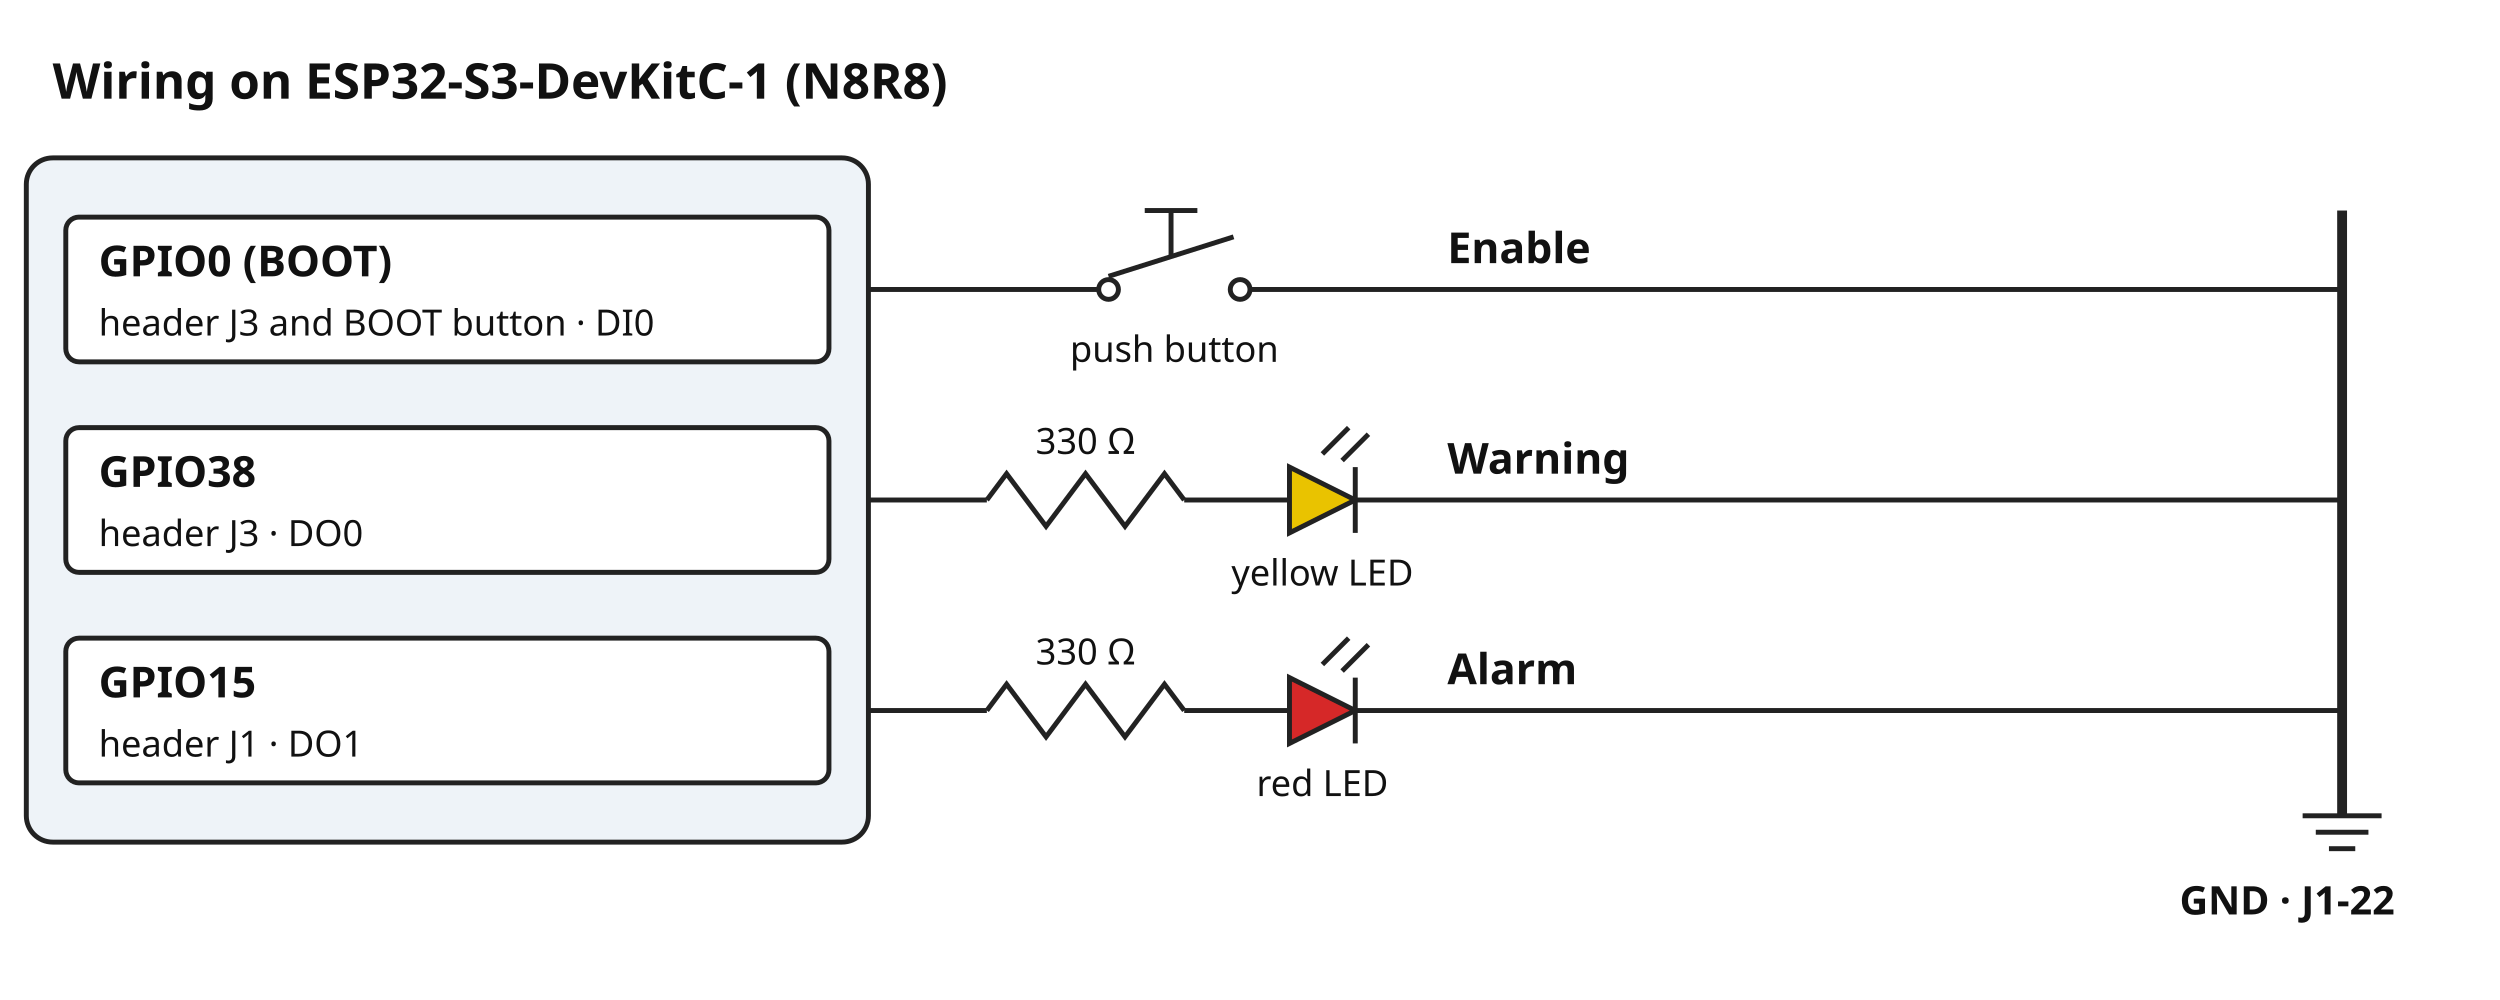
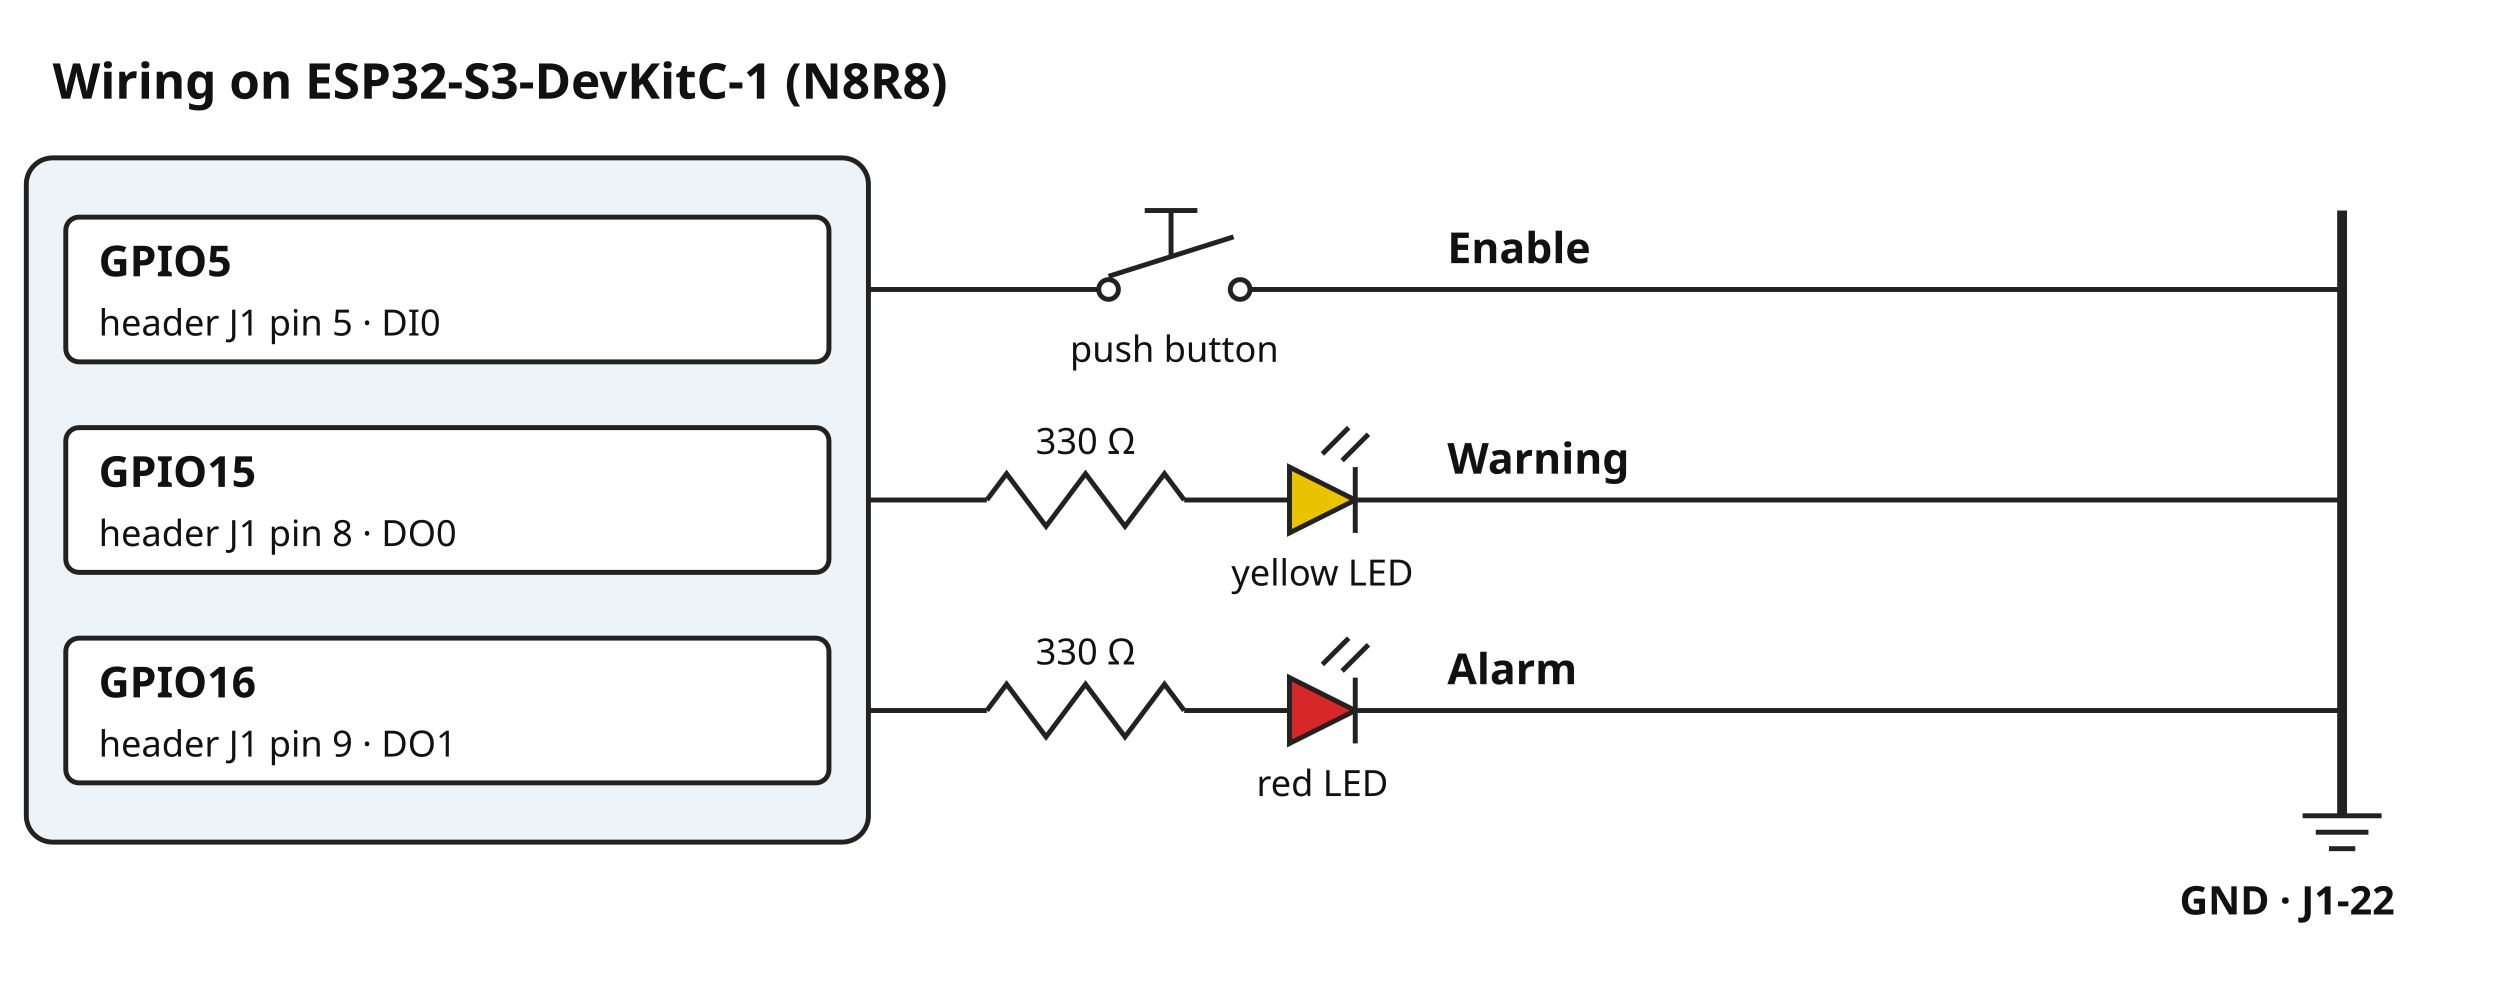
<svg xmlns="http://www.w3.org/2000/svg" viewBox="0 0 760 304" width="760" height="304" role="img" aria-labelledby="wiring-esp32-s3-devkitc-title wiring-esp32-s3-devkitc-desc" font-family="sans-serif" fill="#111111" stroke="#222222" stroke-width="1.5">
  <rect width="760" height="304" fill="#ffffff" stroke="none" />
  <text stroke="none" x="16" y="30" font-size="15" font-weight="bold">Wiring on ESP32-S3-DevKitC-1 (N8R8)</text>
  <rect x="8" y="48" width="256" height="208" rx="8" fill="#eef3f8" />
  <rect x="20" y="66" width="232" height="44" rx="4" fill="#ffffff" />
-   <text stroke="none" x="30" y="84" font-size="13" font-weight="bold">GPIO0 (BOOT)</text>
-   <text stroke="none" x="30" y="102" font-size="11">header J3 and BOOT button · DI0</text>
+   <text stroke="none" x="30" y="84" font-size="13" font-weight="bold">GPIO5</text>
+   <text stroke="none" x="30" y="102" font-size="11">header J1 pin 5 · DI0</text>
  <text stroke="none" x="440" y="80" font-size="13" font-weight="bold">Enable</text>
  <polyline points="264,88 334,88" fill="none" />
  <circle cx="337" cy="88" r="3" fill="#ffffff" />
  <circle cx="377" cy="88" r="3" fill="#ffffff" />
  <polyline points="337,84 375,72" fill="none" />
  <polyline points="356,78 356,64" fill="none" />
  <polyline points="348,64 364,64" fill="none" />
  <text stroke="none" x="357" y="110" text-anchor="middle" font-size="11">push button</text>
  <polyline points="380,88 712,88" fill="none" />
  <rect x="20" y="130" width="232" height="44" rx="4" fill="#ffffff" />
-   <text stroke="none" x="30" y="148" font-size="13" font-weight="bold">GPIO38</text>
-   <text stroke="none" x="30" y="166" font-size="11">header J3 · DO0</text>
+   <text stroke="none" x="30" y="148" font-size="13" font-weight="bold">GPIO15</text>
+   <text stroke="none" x="30" y="166" font-size="11">header J1 pin 8 · DO0</text>
  <text stroke="none" x="440" y="144" font-size="13" font-weight="bold">Warning</text>
  <polyline points="264,152 300,152" fill="none" />
  <polyline points="300,152 306,144 318,160 330,144 342,160 354,144 360,152" fill="none" />
  <text stroke="none" x="330" y="138" text-anchor="middle" font-size="11">330 Ω</text>
  <polyline points="360,152 392,152" fill="none" />
  <polygon points="392,142 392,162 412,152" fill="#e9c300" />
  <polyline points="412,142 412,162" fill="none" />
  <polyline points="402,138 410,130" fill="none" />
  <polyline points="408,140 416,132" fill="none" />
  <text stroke="none" x="402" y="178" text-anchor="middle" font-size="11">yellow LED</text>
  <polyline points="412,152 712,152" fill="none" />
  <rect x="20" y="194" width="232" height="44" rx="4" fill="#ffffff" />
-   <text stroke="none" x="30" y="212" font-size="13" font-weight="bold">GPIO15</text>
-   <text stroke="none" x="30" y="230" font-size="11">header J1 · DO1</text>
+   <text stroke="none" x="30" y="212" font-size="13" font-weight="bold">GPIO16</text>
+   <text stroke="none" x="30" y="230" font-size="11">header J1 pin 9 · DO1</text>
  <text stroke="none" x="440" y="208" font-size="13" font-weight="bold">Alarm</text>
  <polyline points="264,216 300,216" fill="none" />
  <polyline points="300,216 306,208 318,224 330,208 342,224 354,208 360,216" fill="none" />
  <text stroke="none" x="330" y="202" text-anchor="middle" font-size="11">330 Ω</text>
  <polyline points="360,216 392,216" fill="none" />
  <polygon points="392,206 392,226 412,216" fill="#d62828" />
  <polyline points="412,206 412,226" fill="none" />
  <polyline points="402,202 410,194" fill="none" />
  <polyline points="408,204 416,196" fill="none" />
  <text stroke="none" x="402" y="242" text-anchor="middle" font-size="11">red LED</text>
  <polyline points="412,216 712,216" fill="none" />
  <polyline points="712,64 712,248" fill="none" stroke-width="3" />
  <polyline points="700,248 724,248" fill="none" />
  <polyline points="704,253 720,253" fill="none" />
  <polyline points="708,258 716,258" fill="none" />
  <text stroke="none" x="728" y="278" text-anchor="end" font-size="12" font-weight="bold">GND · J1-22</text>
</svg>
